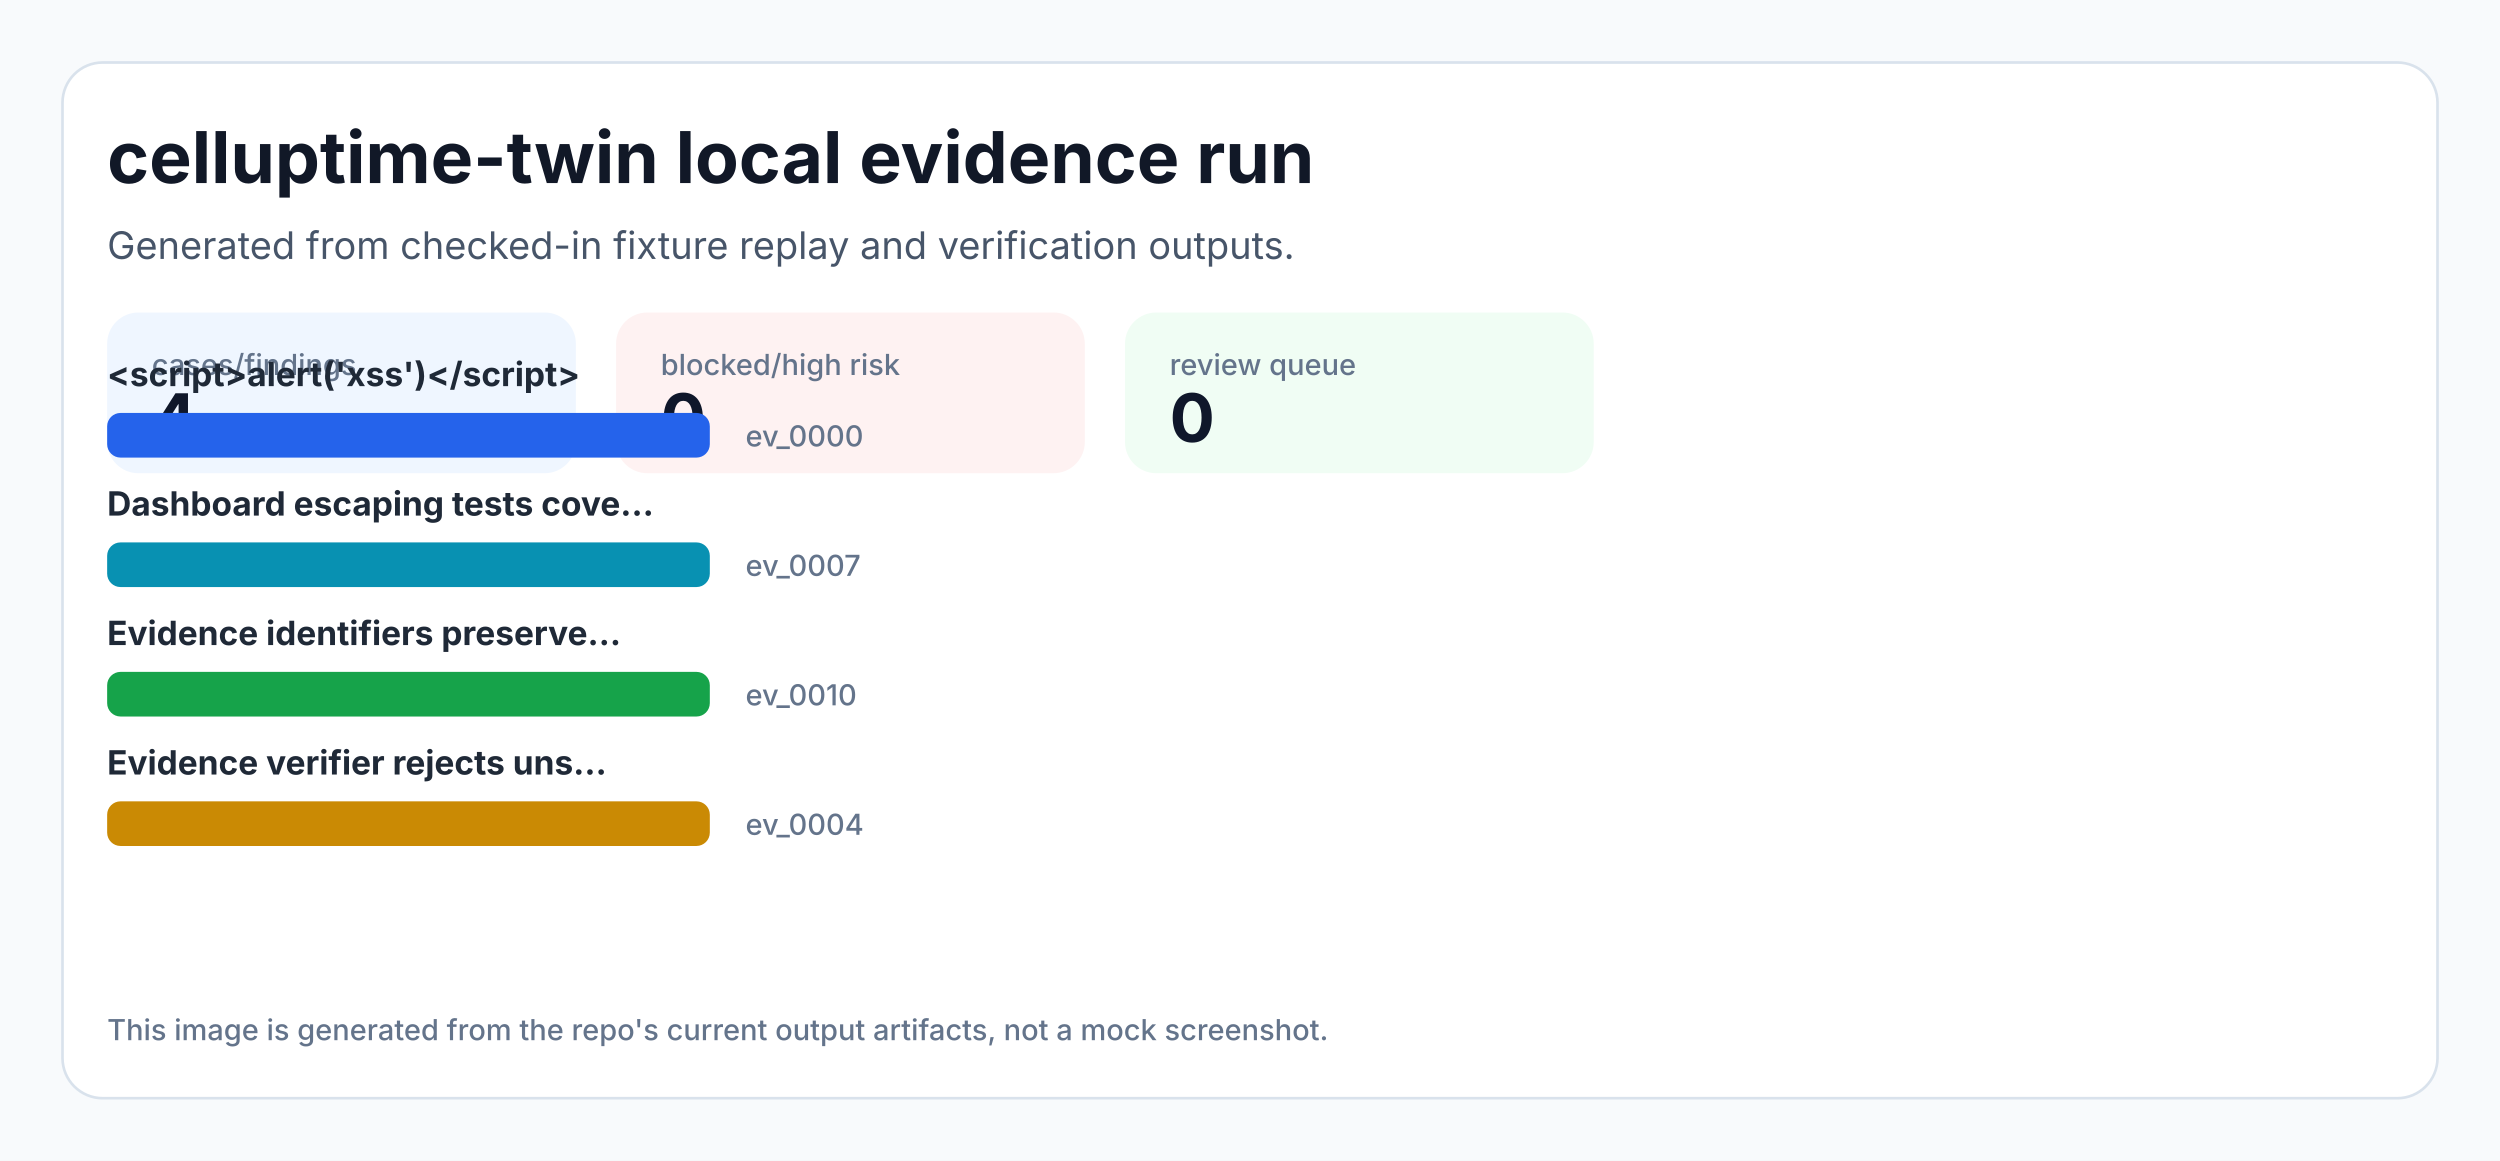
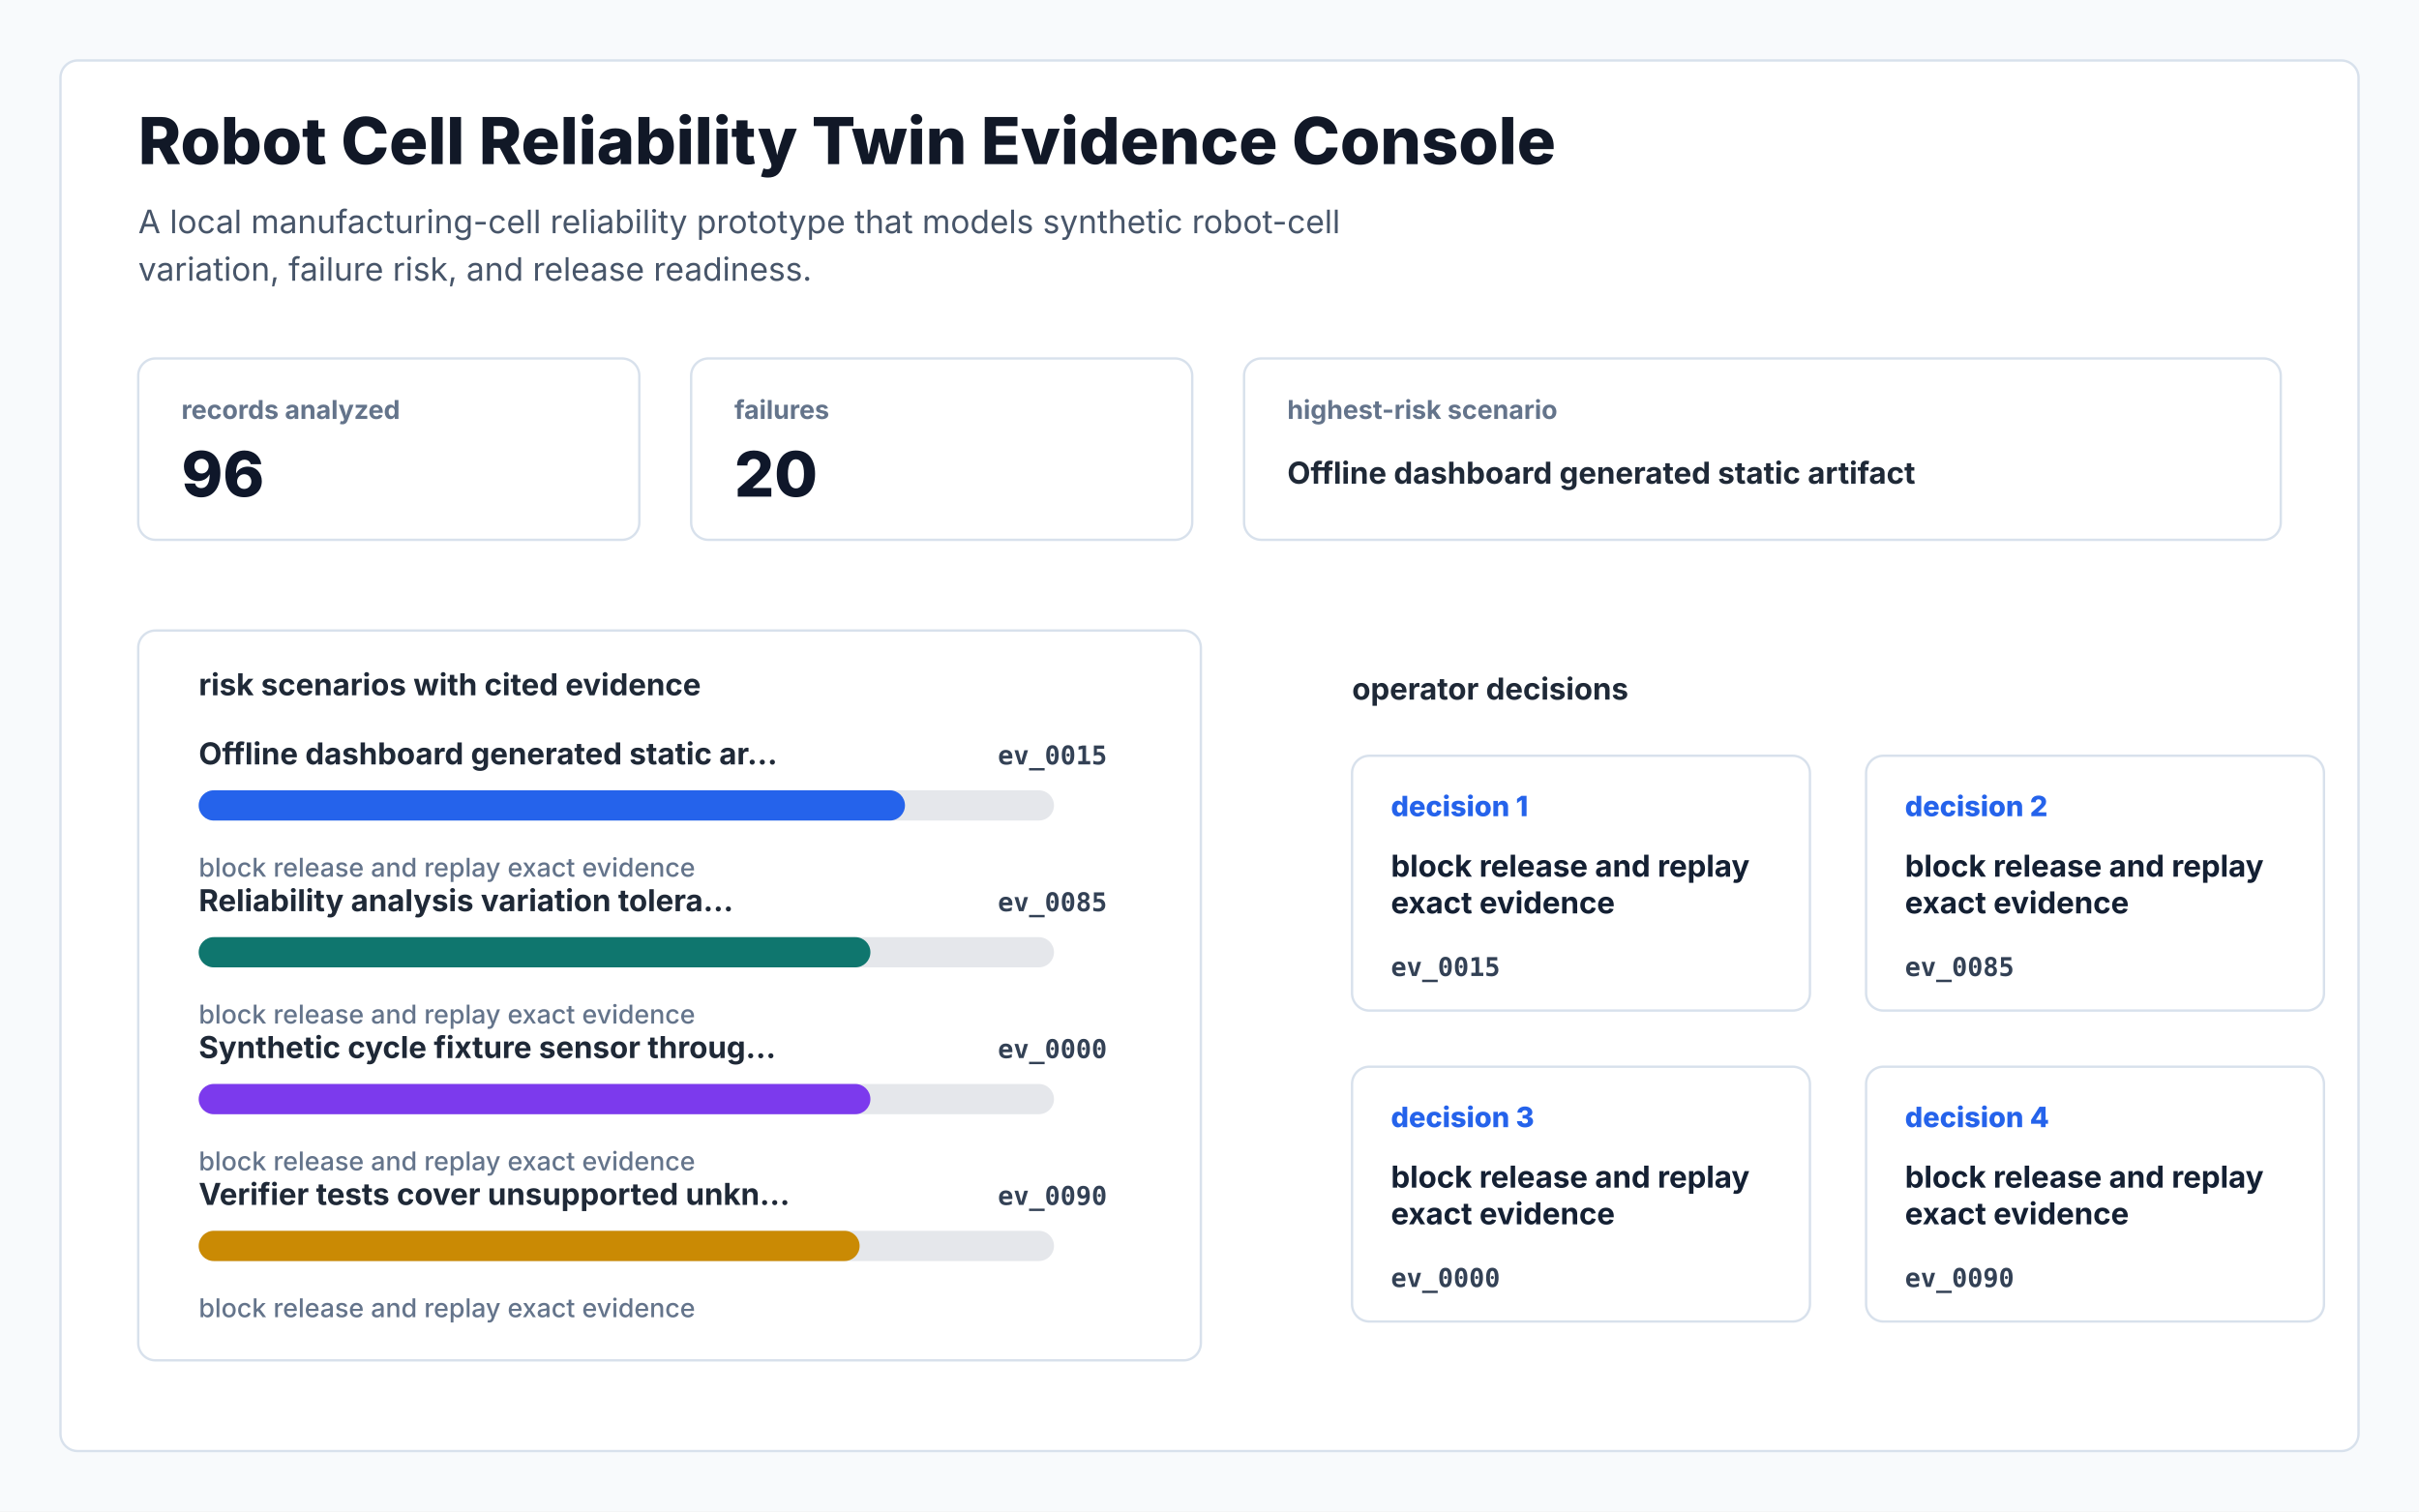
- <svg xmlns="http://www.w3.org/2000/svg" width="1120" height="520" viewBox="0 0 1120 520" role="img" aria-label="celluptime-twin working project preview">
+ <svg xmlns="http://www.w3.org/2000/svg" width="1120" height="700" viewBox="0 0 1120 700" role="img" aria-label="Robot Cell Reliability Twin working dashboard">
  <defs>
    <style>
-       .bg { fill: #f8fafc; }
-       .panel { fill: #ffffff; stroke: #d9e2ec; stroke-width: 1.2; }
-       .title { font: 750 32px -apple-system, BlinkMacSystemFont, "Segoe UI", sans-serif; fill: #111827; }
-       .sub { font: 400 17px -apple-system, BlinkMacSystemFont, "Segoe UI", sans-serif; fill: #475569; }
-       .label { font: 650 15px -apple-system, BlinkMacSystemFont, "Segoe UI", sans-serif; fill: #1f2937; }
-       .small { font: 500 13px -apple-system, BlinkMacSystemFont, "Segoe UI", sans-serif; fill: #64748b; }
-       .metric { font: 750 30px -apple-system, BlinkMacSystemFont, "Segoe UI", sans-serif; fill: #0f172a; }
+       .bg { fill:#f8fafc; }
+       .panel,.card,.actioncard { fill:#ffffff; stroke:#d8e1ec; stroke-width:1.1; }
+       .title { font:760 30px -apple-system,BlinkMacSystemFont,"Segoe UI",sans-serif; fill:#111827; }
+       .sub { font:420 15px -apple-system,BlinkMacSystemFont,"Segoe UI",sans-serif; fill:#475569; }
+       .label { font:700 14px -apple-system,BlinkMacSystemFont,"Segoe UI",sans-serif; fill:#1f2937; }
+       .caption { font:500 12px -apple-system,BlinkMacSystemFont,"Segoe UI",sans-serif; fill:#64748b; }
+       .small { font:650 12px -apple-system,BlinkMacSystemFont,"Segoe UI",sans-serif; fill:#64748b; }
+       .metric { font:780 29px -apple-system,BlinkMacSystemFont,"Segoe UI",sans-serif; fill:#0f172a; }
+       .rank { font:760 13px -apple-system,BlinkMacSystemFont,"Segoe UI",sans-serif; fill:#2563eb; }
+       .cardtext { font:650 14px -apple-system,BlinkMacSystemFont,"Segoe UI",sans-serif; fill:#142033; }
+       .mono { font:700 12px ui-monospace,SFMono-Regular,Menlo,monospace; fill:#334155; }
    </style>
  </defs>
-   <rect class="bg" width="1120" height="520" />
-   <rect class="panel" x="28" y="28" width="1064" height="464" rx="18" />
-   <text class="title" x="48" y="82">celluptime-twin local evidence run</text>
-   <text class="sub" x="48" y="116">Generated from checked-in fixture replay and verification outputs.</text>
-   <rect x="48" y="140" width="210" height="72" rx="14" fill="#eff6ff" />
-   <text class="small" x="68" y="168">cases/findings</text>
-   <text class="metric" x="68" y="198">4</text>
-   <rect x="276" y="140" width="210" height="72" rx="14" fill="#fef2f2" />
-   <text class="small" x="296" y="168">blocked/high risk</text>
-   <text class="metric" x="296" y="198">0</text>
-   <rect x="504" y="140" width="210" height="72" rx="14" fill="#f0fdf4" />
-   <text class="small" x="524" y="168">review queue</text>
-   <text class="metric" x="524" y="198">0</text>
-   <text x="48" y="173" class="label">&lt;script&gt;alert('xss')&lt;/script&gt;</text>
-   <rect x="48" y="185" width="270" height="20" rx="6" fill="#2563eb" />
-   <text x="334" y="200" class="small">ev_0000</text>
-   <text x="48" y="231" class="label">Dashboard escaping tests cove...</text>
-   <rect x="48" y="243" width="270" height="20" rx="6" fill="#0891b2" />
-   <text x="334" y="258" class="small">ev_0007</text>
-   <text x="48" y="289" class="label">Evidence identifiers preserve...</text>
-   <rect x="48" y="301" width="270" height="20" rx="6" fill="#16a34a" />
-   <text x="334" y="316" class="small">ev_0010</text>
-   <text x="48" y="347" class="label">Evidence verifier rejects uns...</text>
-   <rect x="48" y="359" width="270" height="20" rx="6" fill="#ca8a04" />
-   <text x="334" y="374" class="small">ev_0004</text>
-   <text class="small" x="48" y="466">This image is generated from the repo's current output artifacts, not a mock screenshot.</text>
+   <rect class="bg" width="1120" height="700" />
+   <rect class="panel" x="28" y="28" width="1064" height="644" rx="8" />
+   <text class="title" x="64" y="76">Robot Cell Reliability Twin Evidence Console</text>
+   <text class="sub" x="64" y="108">
+     <tspan x="64" dy="0">A local manufacturing-cell reliability prototype that models synthetic robot-cell</tspan>
+     <tspan x="64" dy="22">variation, failure risk, and release readiness.</tspan>
+   </text>
+   <rect class="card" x="64" y="166" width="232" height="84" rx="8" />
+   <text class="small" x="84" y="194">records analyzed</text>
+   <text class="metric" x="84" y="230">96</text>
+   <rect class="card" x="320" y="166" width="232" height="84" rx="8" />
+   <text class="small" x="340" y="194">failures</text>
+   <text class="metric" x="340" y="230">20</text>
+   <rect class="card" x="576" y="166" width="480" height="84" rx="8" />
+   <text class="small" x="596" y="194">highest-risk scenario</text>
+   <text class="label" x="596" y="224">
+     <tspan x="596" dy="0">Offline dashboard generated static artifact</tspan>
+   </text>
+   <rect class="card" x="64" y="292" width="492" height="338" rx="8" />
+   <text class="label" x="92" y="322">risk scenarios with cited evidence</text>
+   <text class="label" x="92" y="354">Offline dashboard generated static ar...</text>
+   <text class="mono" x="462" y="354">ev_0015</text>
+   <rect x="92" y="366" width="396" height="14" rx="7" fill="#e5e7eb" />
+   <rect x="92" y="366" width="327" height="14" rx="7" fill="#2563eb" />
+   <text class="caption" x="92" y="406">block release and replay exact evidence</text>
+   <text class="label" x="92" y="422">Reliability analysis variation tolera...</text>
+   <text class="mono" x="462" y="422">ev_0085</text>
+   <rect x="92" y="434" width="396" height="14" rx="7" fill="#e5e7eb" />
+   <rect x="92" y="434" width="311" height="14" rx="7" fill="#0f766e" />
+   <text class="caption" x="92" y="474">block release and replay exact evidence</text>
+   <text class="label" x="92" y="490">Synthetic cycle fixture sensor throug...</text>
+   <text class="mono" x="462" y="490">ev_0000</text>
+   <rect x="92" y="502" width="396" height="14" rx="7" fill="#e5e7eb" />
+   <rect x="92" y="502" width="311" height="14" rx="7" fill="#7c3aed" />
+   <text class="caption" x="92" y="542">block release and replay exact evidence</text>
+   <text class="label" x="92" y="558">Verifier tests cover unsupported unkn...</text>
+   <text class="mono" x="462" y="558">ev_0090</text>
+   <rect x="92" y="570" width="396" height="14" rx="7" fill="#e5e7eb" />
+   <rect x="92" y="570" width="306" height="14" rx="7" fill="#ca8a04" />
+   <text class="caption" x="92" y="610">block release and replay exact evidence</text>
+   <text class="label" x="626" y="324">operator decisions</text>
+   <rect class="actioncard" x="626" y="350" width="212" height="118" rx="8" />
+   <text class="rank" x="644" y="378">decision 1</text>
+   <text class="cardtext" x="644" y="406">
+     <tspan x="644" dy="0">block release and replay</tspan>
+     <tspan x="644" dy="17">exact evidence</tspan>
+   </text>
+   <text class="mono" x="644" y="452">ev_0015</text>
+   <rect class="actioncard" x="864" y="350" width="212" height="118" rx="8" />
+   <text class="rank" x="882" y="378">decision 2</text>
+   <text class="cardtext" x="882" y="406">
+     <tspan x="882" dy="0">block release and replay</tspan>
+     <tspan x="882" dy="17">exact evidence</tspan>
+   </text>
+   <text class="mono" x="882" y="452">ev_0085</text>
+   <rect class="actioncard" x="626" y="494" width="212" height="118" rx="8" />
+   <text class="rank" x="644" y="522">decision 3</text>
+   <text class="cardtext" x="644" y="550">
+     <tspan x="644" dy="0">block release and replay</tspan>
+     <tspan x="644" dy="17">exact evidence</tspan>
+   </text>
+   <text class="mono" x="644" y="596">ev_0000</text>
+   <rect class="actioncard" x="864" y="494" width="212" height="118" rx="8" />
+   <text class="rank" x="882" y="522">decision 4</text>
+   <text class="cardtext" x="882" y="550">
+     <tspan x="882" dy="0">block release and replay</tspan>
+     <tspan x="882" dy="17">exact evidence</tspan>
+   </text>
+   <text class="mono" x="882" y="596">ev_0090</text>
</svg>
